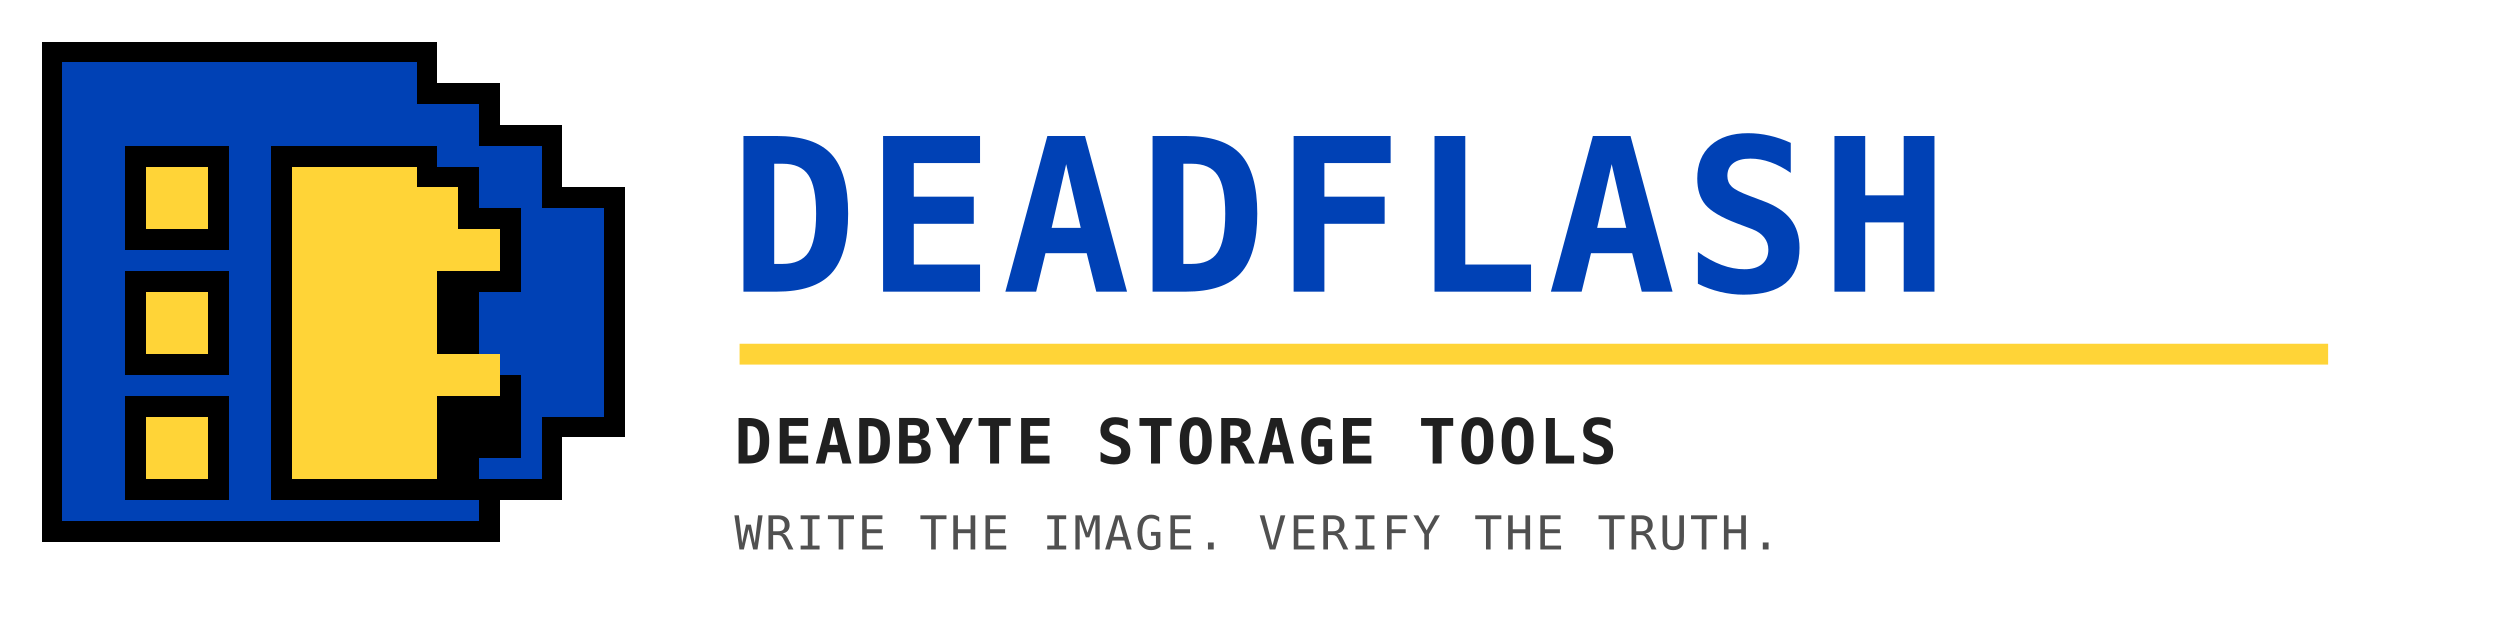
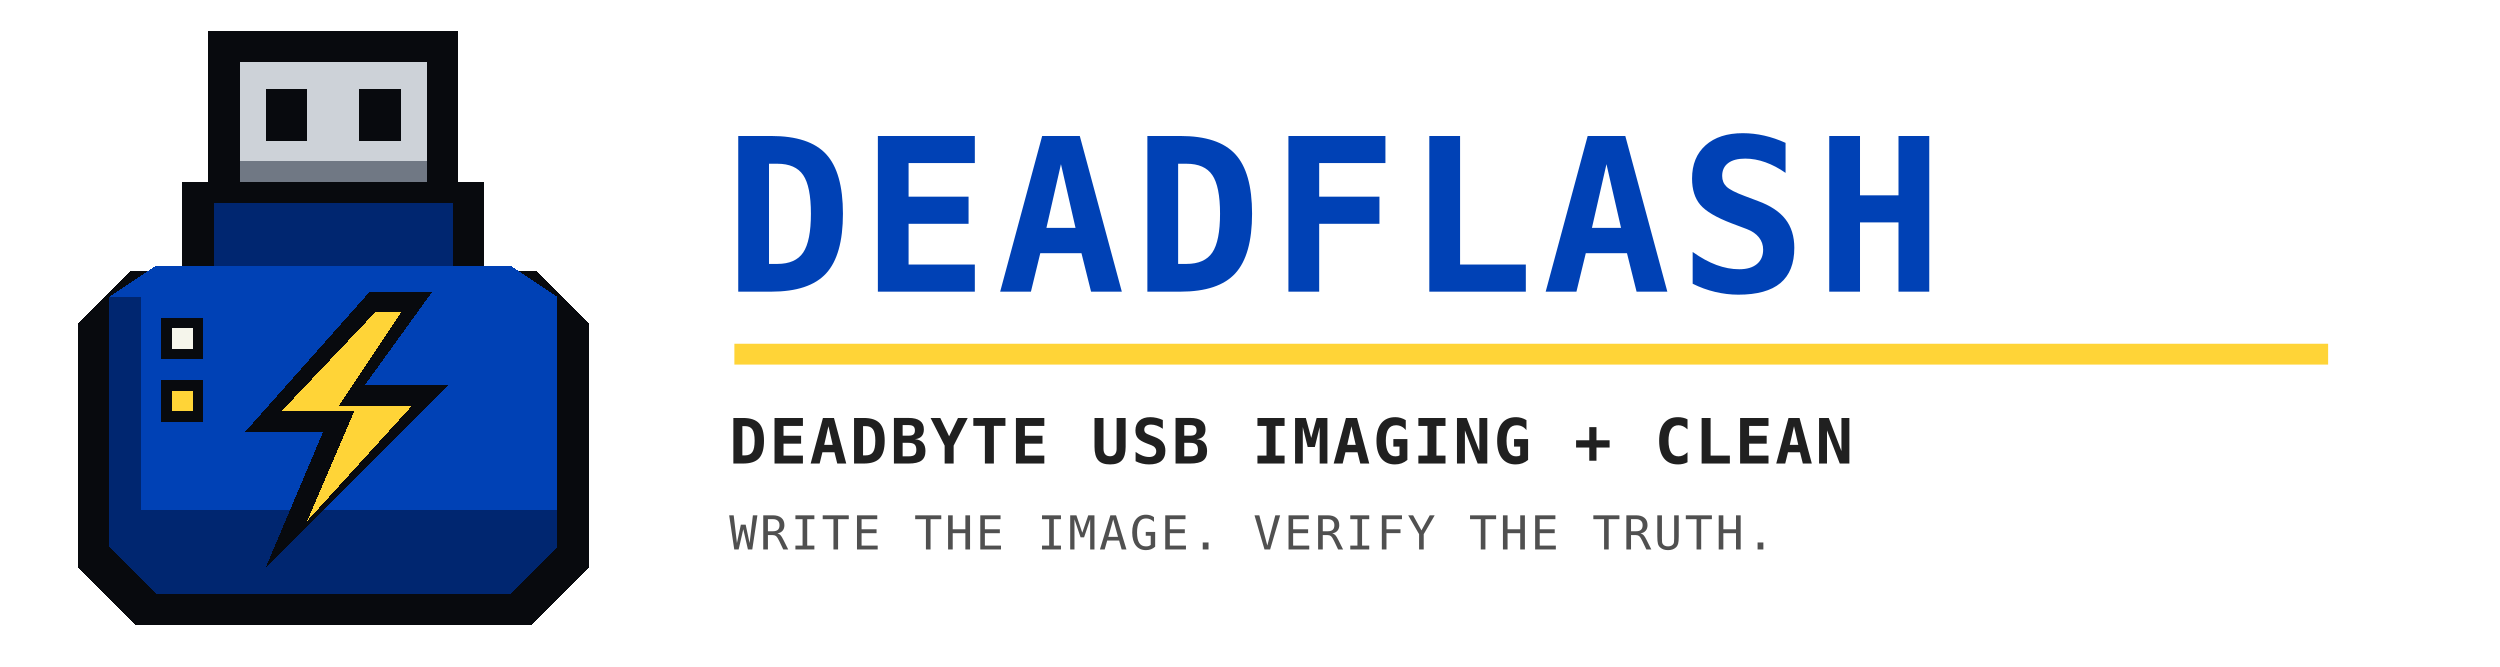
- <svg xmlns="http://www.w3.org/2000/svg" width="960" height="240" viewBox="0 0 960 240" role="img" aria-labelledby="title desc">
+ <svg xmlns="http://www.w3.org/2000/svg" width="960" height="256" viewBox="0 0 960 256" role="img" aria-labelledby="title desc">
  <g shape-rendering="crispEdges">
-     <path fill="#000000" d="M16 16h152v16h24v16h24v24h24v96h-24v24h-24v16H16z" />
-     <path fill="#0041B5" d="M24 24h136v16h24v16h24v24h24v80h-24v24h-24v16H24z" />
-     <path fill="#000000" d="M48 56h40v40H48zm0 48h40v40H48zm0 48h40v40H48zm56-96h64v8h16v16h16v32h-16v32h16v32h-16v16h-80z" />
-     <path fill="#FFD437" d="M56 64h24v24H56zm0 48h24v24H56zm0 48h24v24H56zm56-96h48v8h16v16h16v16h-24v32h24v16h-24v32h-56z" />
+     <path fill="#080A0E" d="M80 12h96v58h10v34h20l20 20v94l-22 22H52l-22-22v-94l20-20h20V70h10z" />
+     <path fill="#CDD2D8" d="M92 24h72v46H92z" />
+     <path fill="#080A0E" d="M102 34h16v20h-16zm36 0h16v20h-16z" />
+     <path fill="#707884" d="M92 62h72v8H92z" />
+     <path fill="#002670" d="M82 78h92v26H82z" />
+     <path fill="#0041B5" d="M60 102h136l18 12v96l-18 18H60l-18-18v-96z" />
+     <path fill="#002670" d="M42 196h172v14l-18 18H60l-18-18zm0-82h12v82H42z" />
+     <path fill="#080A0E" d="M142 112h24l-26 36h32l-70 70 22-52H94z" />
+     <path fill="#FFD437" d="M144 120h10l-24 36h28l-40 44 18-42h-28z" />
+     <path fill="#080A0E" d="M62 122h16v16H62zm0 24h16v16H62z" />
+     <path fill="#F5F5EB" d="M66 126h8v8h-8z" />
+     <path fill="#FFD437" d="M66 150h8v8h-8z" />
  </g>
-   <text x="280" y="112" fill="#0041B5" font-family="Consolas, 'Lucida Console', monospace" font-size="82" font-weight="700" letter-spacing="3">DEADFLASH</text>
-   <rect x="284" y="132" width="610" height="8" fill="#FFD437" />
-   <text x="282" y="178" fill="#202020" font-family="Consolas, 'Lucida Console', monospace" font-size="24" font-weight="700" letter-spacing="1">DEADBYTE STORAGE TOOLS</text>
-   <text x="282" y="211" fill="#505050" font-family="Consolas, 'Lucida Console', monospace" font-size="18" letter-spacing="1">WRITE THE IMAGE. VERIFY THE TRUTH.</text>
+   <text x="278" y="112" fill="#0041B5" font-family="Consolas, 'Lucida Console', monospace" font-size="82" font-weight="700" letter-spacing="3">DEADFLASH</text>
+   <rect x="282" y="132" width="612" height="8" fill="#FFD437" />
+   <text x="280" y="178" fill="#202020" font-family="Consolas, 'Lucida Console', monospace" font-size="24" font-weight="700" letter-spacing="1">DEADBYTE USB IMAGING + CLEAN</text>
+   <text x="280" y="211" fill="#505050" font-family="Consolas, 'Lucida Console', monospace" font-size="18" letter-spacing="1">WRITE THE IMAGE. VERIFY THE TRUTH.</text>
</svg>
